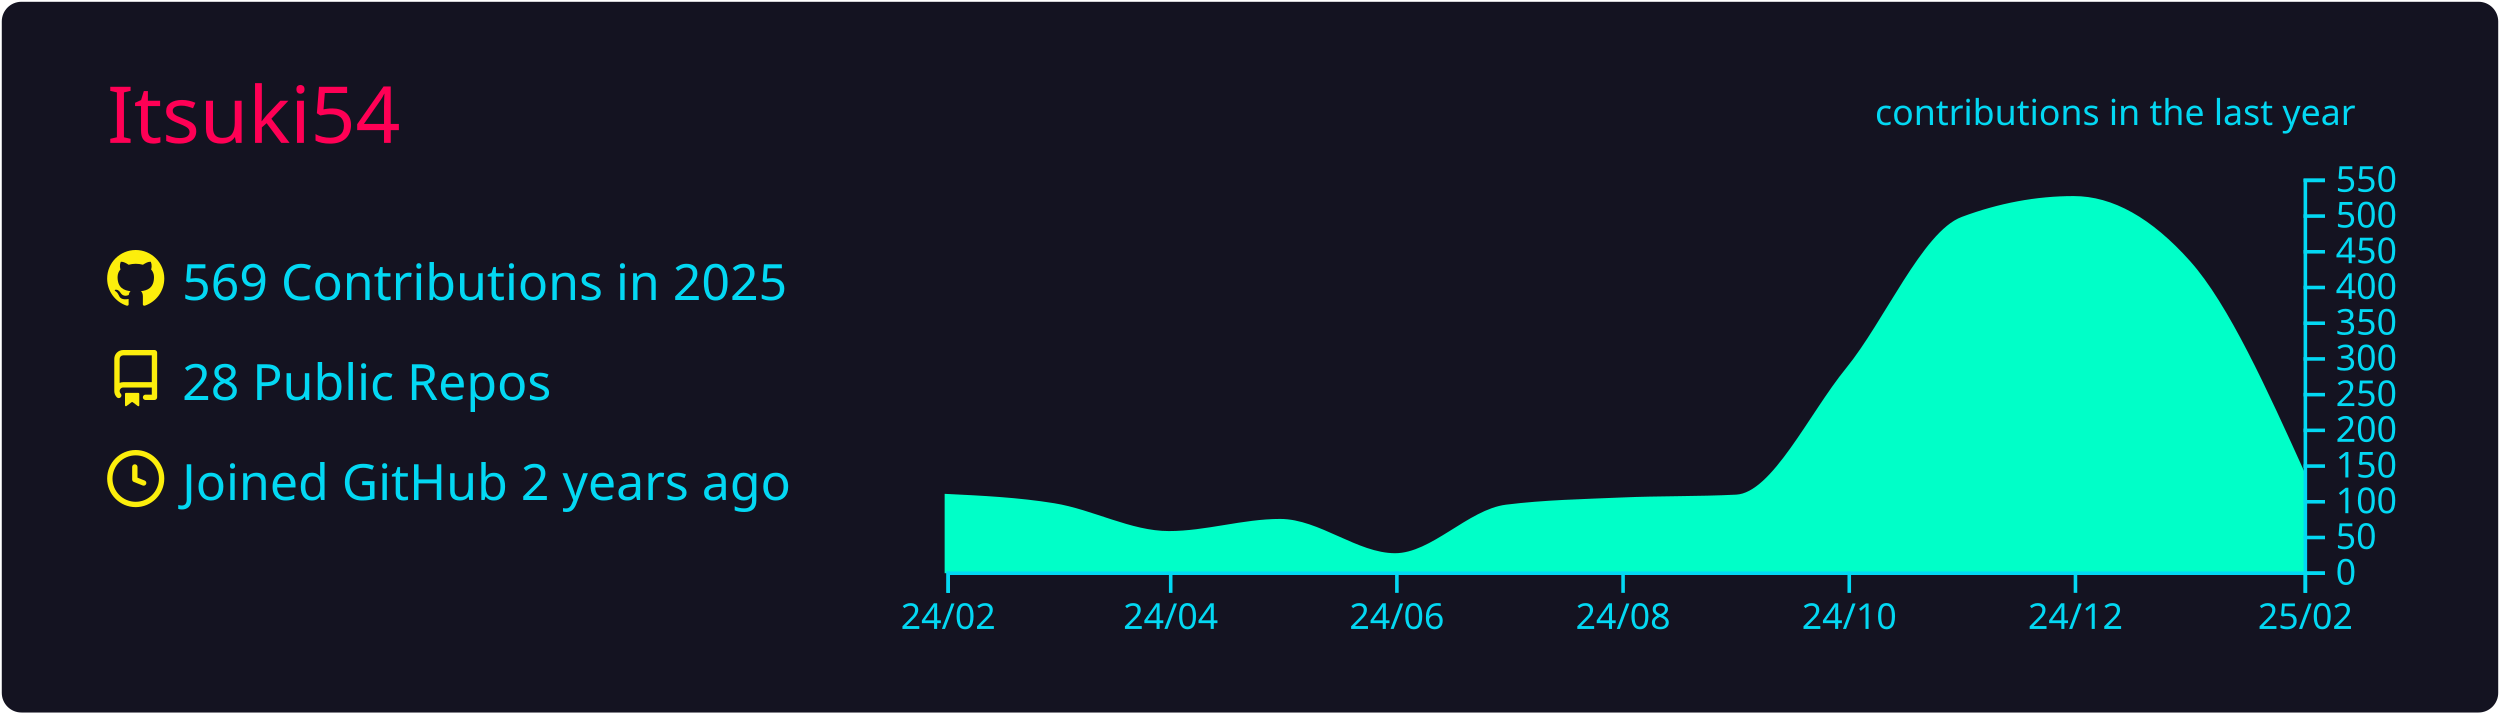
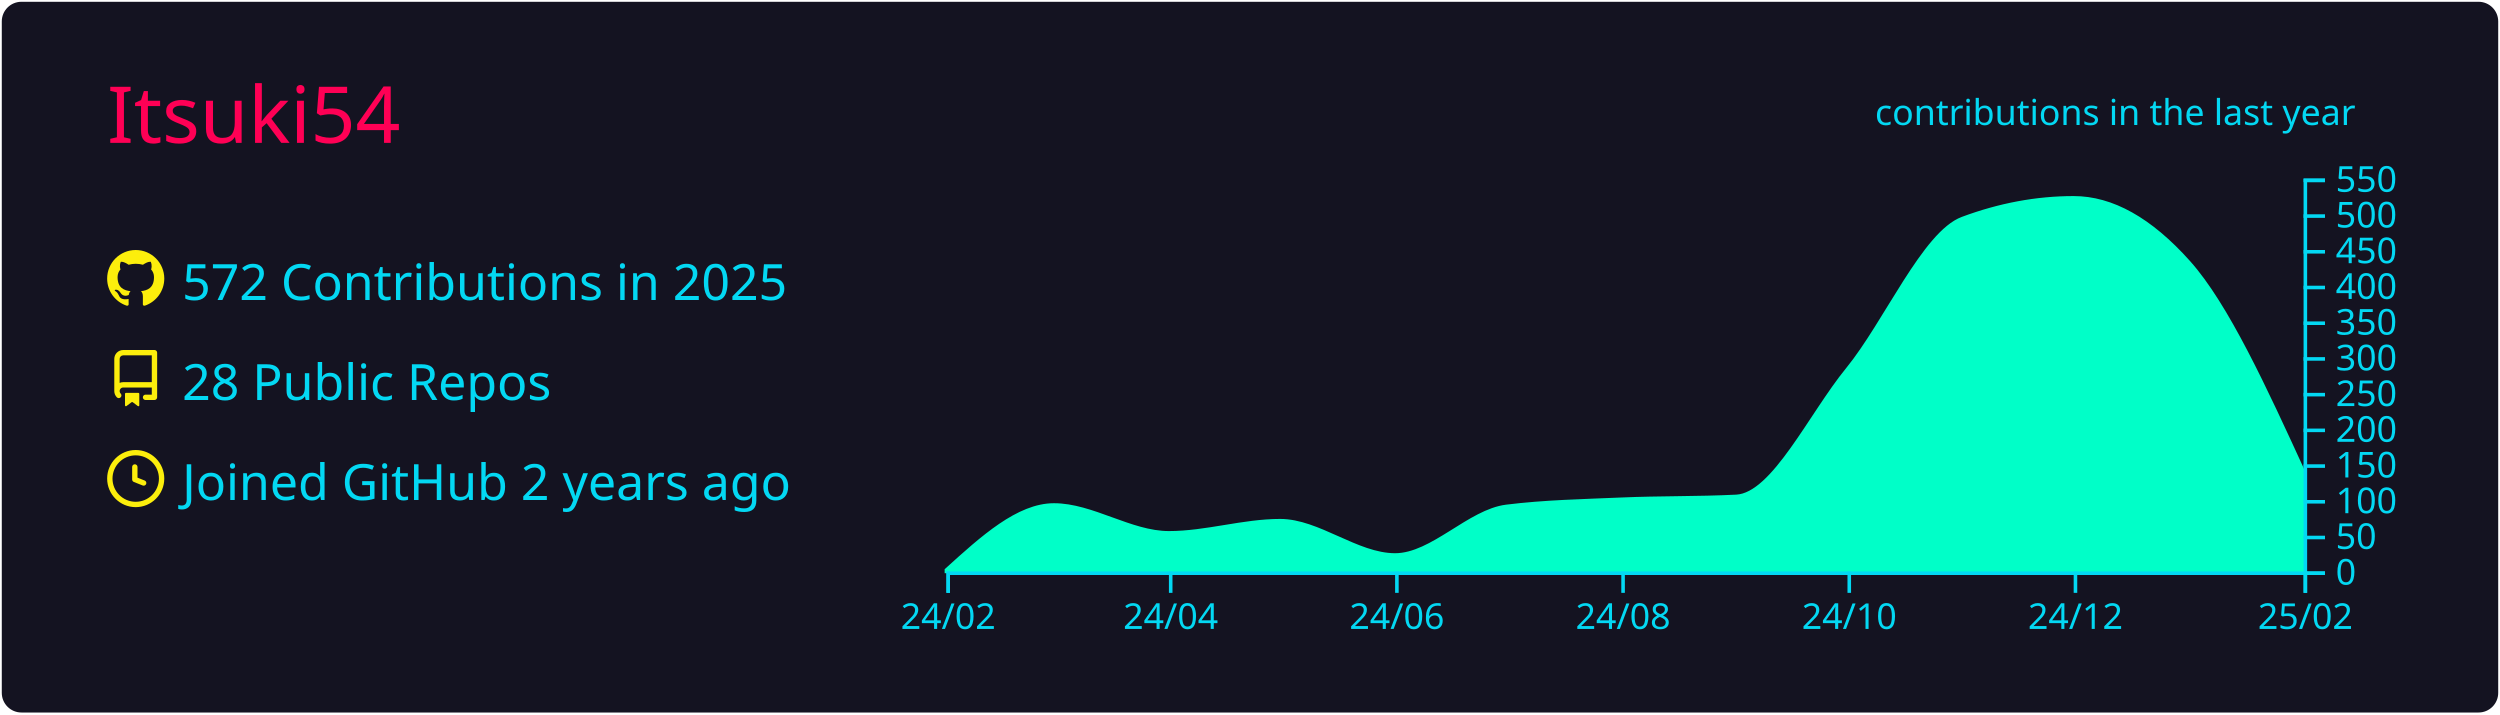
<svg xmlns="http://www.w3.org/2000/svg" width="700" height="200" viewBox="0 0 700 200">
  <style>* {
          font-family: 'Segoe UI', Ubuntu, "Helvetica Neue", Sans-Serif
        }</style>
  <rect x="1" y="1" rx="5" ry="5" height="99%" width="99.714%" stroke="#141321" stroke-width="1" fill="#141321" stroke-opacity="1" />
  <text x="30" y="40" style="font-size: 22px; fill: #ff0055;">Itsuki54</text>
  <g transform="translate(0,40)">
    <g transform="translate(30,30)">
      <g transform="translate(0,0)" width="14" height="14" fill="#fcee0c">
        <path fill-rule="evenodd" d="M8 0C3.58 0 0 3.58 0 8c0 3.54 2.29 6.53 5.47 7.59.4.07.55-.17.55-.38 0-.19-.01-.82-.01-1.49-2.01.37-2.53-.49-2.69-.94-.09-.23-.48-.94-.82-1.13-.28-.15-.68-.52-.01-.53.63-.01 1.08.58 1.23.82.72 1.21 1.87.87 2.33.66.07-.52.28-.87.51-1.07-1.78-.2-3.64-.89-3.64-3.95 0-.87.31-1.59.82-2.15-.08-.2-.36-1.02.08-2.12 0 0 .67-.21 2.2.82.64-.18 1.32-.27 2-.27.68 0 1.36.09 2 .27 1.53-1.04 2.2-.82 2.2-.82.44 1.1.16 1.92.08 2.12.51.56.82 1.27.82 2.15 0 3.07-1.87 3.75-3.65 3.95.29.25.54.73.54 1.48 0 1.07-.01 1.93-.01 2.2 0 .21.15.46.55.38A8.013 8.013 0 0016 8c0-4.42-3.58-8-8-8z" />
      </g>
      <g transform="translate(0,28)" width="14" height="14" fill="#fcee0c">
        <path fill-rule="evenodd" d="M2 2.5A2.5 2.5 0 014.5 0h8.75a.75.75 0 01.75.75v12.5a.75.75 0 01-.75.75h-2.5a.75.75 0 110-1.5h1.75v-2h-8a1 1 0 00-.714 1.7.75.75 0 01-1.072 1.05A2.495 2.495 0 012 11.5v-9zm10.5-1V9h-8c-.356 0-.694.074-1 .208V2.5a1 1 0 011-1h8zM5 12.25v3.25a.25.25 0 00.4.2l1.45-1.087a.25.25 0 01.3 0L8.6 15.7a.25.25 0 00.4-.2v-3.25a.25.25 0 00-.25-.25h-3.5a.25.25 0 00-.25.25z" />
      </g>
      <g transform="translate(0,56)" width="14" height="14" fill="#fcee0c">
        <path fill-rule="evenodd" d="M1.5 8a6.5 6.5 0 1113 0 6.5 6.5 0 01-13 0zM8 0a8 8 0 100 16A8 8 0 008 0zm.5 4.75a.75.75 0 00-1.5 0v3.5a.75.75 0 00.471.696l2.5 1a.75.75 0 00.557-1.392L8.5 7.742V4.75z" />
      </g>
-       <text x="21" y="14" style="fill: #03d8f3; font-size: 14px;">569 Contributions in 2025</text>
+       <text x="21" y="14" style="fill: #03d8f3; font-size: 14px;">572 Contributions in 2025</text>
      <text x="21" y="42" style="fill: #03d8f3; font-size: 14px;">28 Public Repos</text>
      <text x="21" y="70" style="fill: #03d8f3; font-size: 14px;">Joined GitHub 2 years ago</text>
    </g>
    <g color="#00ffc8" transform="translate(295,10)">
-       <path transform="translate(-30,0)" stroke="#00ffc8" fill="#00ffc8" opacity="1" d="M0,88.8C10.036,89.288,20.073,89.777,30.109,91.4C40.838,93.135,51.566,99.2,62.295,99.2C72.678,99.2,83.06,95.8,93.443,95.8C104.171,95.8,114.9,105.4,125.628,105.4C136.011,105.4,146.393,93.09,156.776,91.8C167.505,90.467,178.233,90.267,188.962,89.8C199.69,89.333,210.419,89.533,221.148,89C231.53,88.484,241.913,66.125,252.295,53.4C263.024,40.25,273.752,15.196,284.481,11.2C294.863,7.333,305.246,5.4,315.628,5.4C326.357,5.4,337.086,11.4,347.814,23.4C358.543,35.4,369.271,59.1,380,82.8L380,110C369.271,110,358.543,110,347.814,110C337.086,110,326.357,110,315.628,110C305.246,110,294.863,110,284.481,110C273.752,110,263.024,110,252.295,110C241.913,110,231.53,110,221.148,110C210.419,110,199.69,110,188.962,110C178.233,110,167.505,110,156.776,110C146.393,110,136.011,110,125.628,110C114.9,110,104.171,110,93.443,110C83.06,110,72.678,110,62.295,110C51.566,110,40.838,110,30.109,110C20.073,110,10.036,110,0,110Z" />
+       <path transform="translate(-30,0)" stroke="#00ffc8" fill="#00ffc8" opacity="1" d="M0,109.6C10.036,100.5,20.073,91.4,30.109,91.4C40.838,91.4,51.566,99.2,62.295,99.2C72.678,99.2,83.06,95.8,93.443,95.8C104.171,95.8,114.9,105.4,125.628,105.4C136.011,105.4,146.393,93.09,156.776,91.8C167.505,90.467,178.233,90.267,188.962,89.8C199.69,89.333,210.419,89.533,221.148,89C231.53,88.484,241.913,66.125,252.295,53.4C263.024,40.25,273.752,15.196,284.481,11.2C294.863,7.333,305.246,5.4,315.628,5.4C326.357,5.4,337.086,11.4,347.814,23.4C358.543,35.4,369.271,58.8,380,82.2L380,110C369.271,110,358.543,110,347.814,110C337.086,110,326.357,110,315.628,110C305.246,110,294.863,110,284.481,110C273.752,110,263.024,110,252.295,110C241.913,110,231.53,110,221.148,110C210.419,110,199.69,110,188.962,110C178.233,110,167.505,110,156.776,110C146.393,110,136.011,110,125.628,110C114.9,110,104.171,110,93.443,110C83.06,110,72.678,110,62.295,110C51.566,110,40.838,110,30.109,110C20.073,110,10.036,110,0,110Z" />
      <g color="#03d8f3" transform="translate(-30,110)" fill="none" font-size="10" font-family="sans-serif" text-anchor="middle">
        <path class="domain" stroke="currentColor" d="M0.5,6V0.5H380.5V6" />
        <g class="tick" opacity="1" transform="translate(0.5,0)">
          <line stroke="currentColor" y2="6" />
          <text fill="currentColor" y="9" dy="0.71em">24/02</text>
        </g>
        <g class="tick" opacity="1" transform="translate(62.79508,0)">
          <line stroke="currentColor" y2="6" />
          <text fill="currentColor" y="9" dy="0.71em">24/04</text>
        </g>
        <g class="tick" opacity="1" transform="translate(126.1284,0)">
          <line stroke="currentColor" y2="6" />
          <text fill="currentColor" y="9" dy="0.71em">24/06</text>
        </g>
        <g class="tick" opacity="1" transform="translate(189.4617,0)">
          <line stroke="currentColor" y2="6" />
          <text fill="currentColor" y="9" dy="0.71em">24/08</text>
        </g>
        <g class="tick" opacity="1" transform="translate(252.7951,0)">
          <line stroke="currentColor" y2="6" />
          <text fill="currentColor" y="9" dy="0.71em">24/10</text>
        </g>
        <g class="tick" opacity="1" transform="translate(316.1284,0)">
          <line stroke="currentColor" y2="6" />
          <text fill="currentColor" y="9" dy="0.71em">24/12</text>
        </g>
        <g class="tick" opacity="1" transform="translate(380.5,0)">
          <line stroke="currentColor" y2="6" />
          <text fill="currentColor" y="9" dy="0.71em">25/02</text>
        </g>
      </g>
      <g color="#03d8f3" transform="translate(350,0)" fill="none" font-size="10" font-family="sans-serif" text-anchor="start">
        <path class="domain" stroke="currentColor" d="M6,110.5H0.5V0.5H6" />
        <g class="tick" opacity="1" transform="translate(0,110.5)">
          <line stroke="currentColor" x2="6" />
          <text fill="currentColor" x="9" dy="0.32em">0</text>
        </g>
        <g class="tick" opacity="1" transform="translate(0,100.5)">
          <line stroke="currentColor" x2="6" />
          <text fill="currentColor" x="9" dy="0.32em">50</text>
        </g>
        <g class="tick" opacity="1" transform="translate(0,90.5)">
          <line stroke="currentColor" x2="6" />
          <text fill="currentColor" x="9" dy="0.32em">100</text>
        </g>
        <g class="tick" opacity="1" transform="translate(0,80.5)">
          <line stroke="currentColor" x2="6" />
          <text fill="currentColor" x="9" dy="0.32em">150</text>
        </g>
        <g class="tick" opacity="1" transform="translate(0,70.5)">
          <line stroke="currentColor" x2="6" />
          <text fill="currentColor" x="9" dy="0.32em">200</text>
        </g>
        <g class="tick" opacity="1" transform="translate(0,60.5)">
          <line stroke="currentColor" x2="6" />
          <text fill="currentColor" x="9" dy="0.32em">250</text>
        </g>
        <g class="tick" opacity="1" transform="translate(0,50.5)">
          <line stroke="currentColor" x2="6" />
          <text fill="currentColor" x="9" dy="0.32em">300</text>
        </g>
        <g class="tick" opacity="1" transform="translate(0,40.5)">
          <line stroke="currentColor" x2="6" />
          <text fill="currentColor" x="9" dy="0.32em">350</text>
        </g>
        <g class="tick" opacity="1" transform="translate(0,30.5)">
          <line stroke="currentColor" x2="6" />
          <text fill="currentColor" x="9" dy="0.32em">400</text>
        </g>
        <g class="tick" opacity="1" transform="translate(0,20.5)">
          <line stroke="currentColor" x2="6" />
          <text fill="currentColor" x="9" dy="0.32em">450</text>
        </g>
        <g class="tick" opacity="1" transform="translate(0,10.5)">
          <line stroke="currentColor" x2="6" />
          <text fill="currentColor" x="9" dy="0.32em">500</text>
        </g>
        <g class="tick" opacity="1" transform="translate(0,0.5)">
          <line stroke="currentColor" x2="6" />
          <text fill="currentColor" x="9" dy="0.32em">550</text>
        </g>
      </g>
      <g>
        <text y="-15" x="230" style="fill: #03d8f3; font-size: 10px;">contributions in the last year</text>
      </g>
    </g>
  </g>
</svg>
